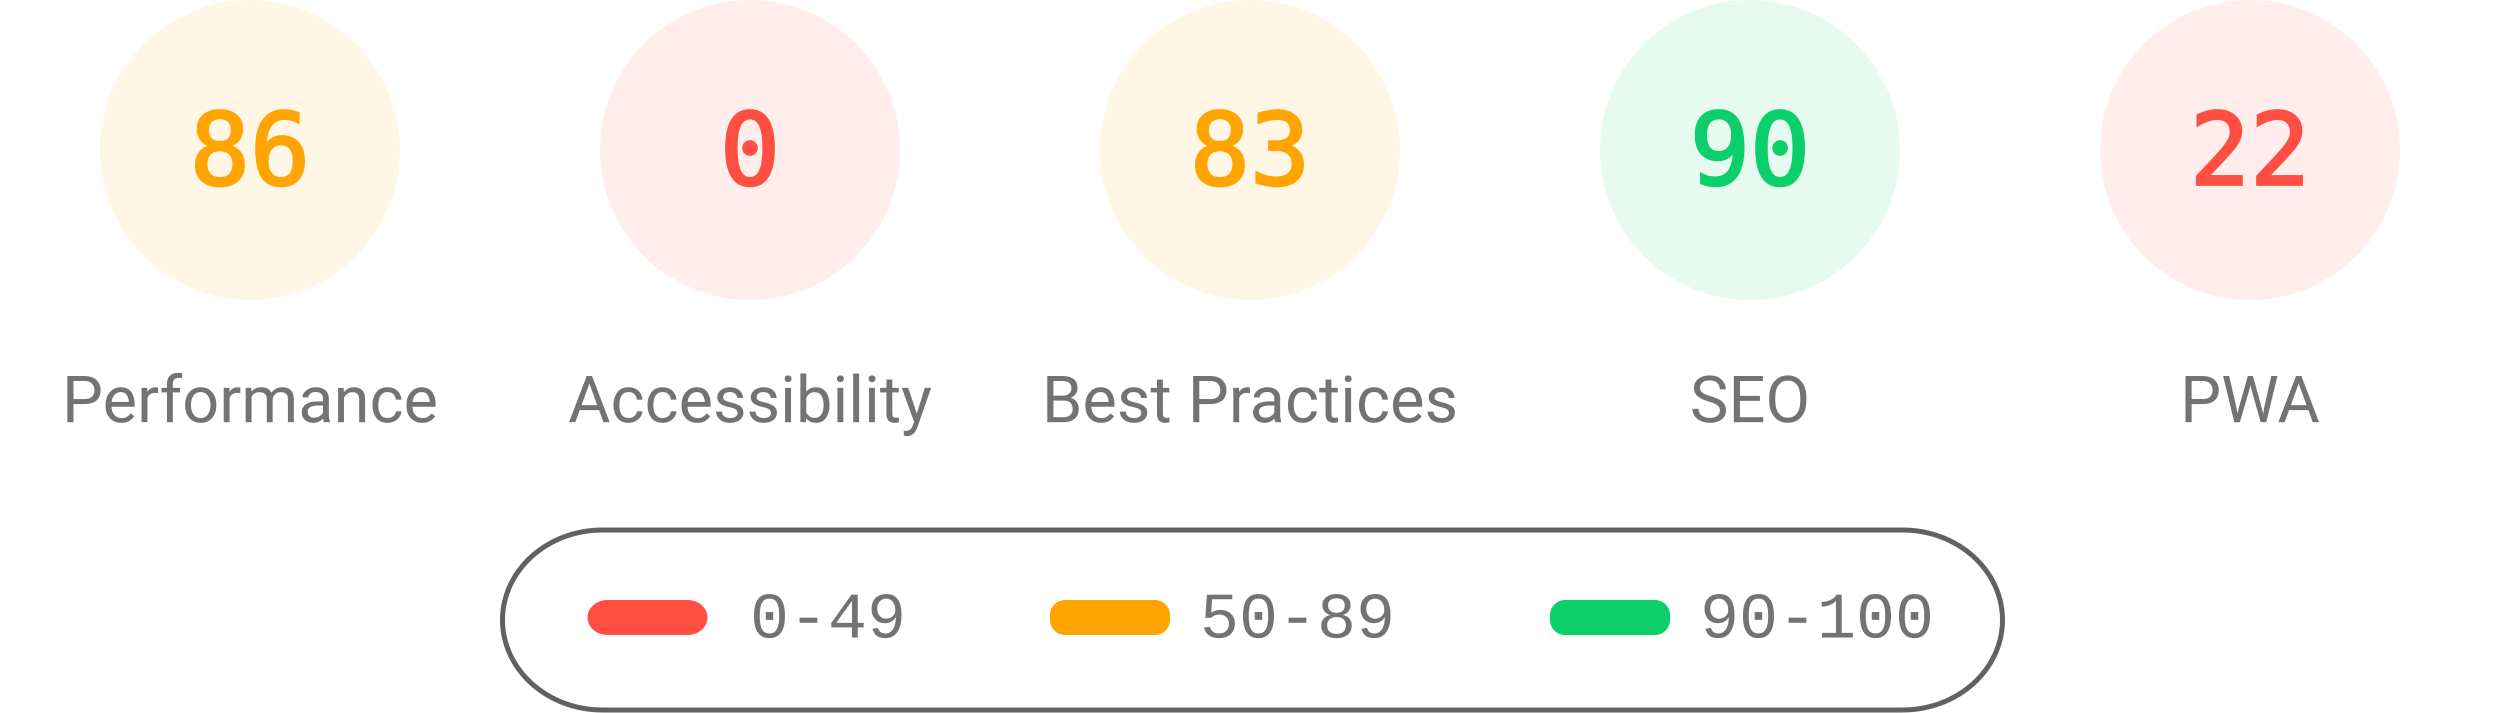
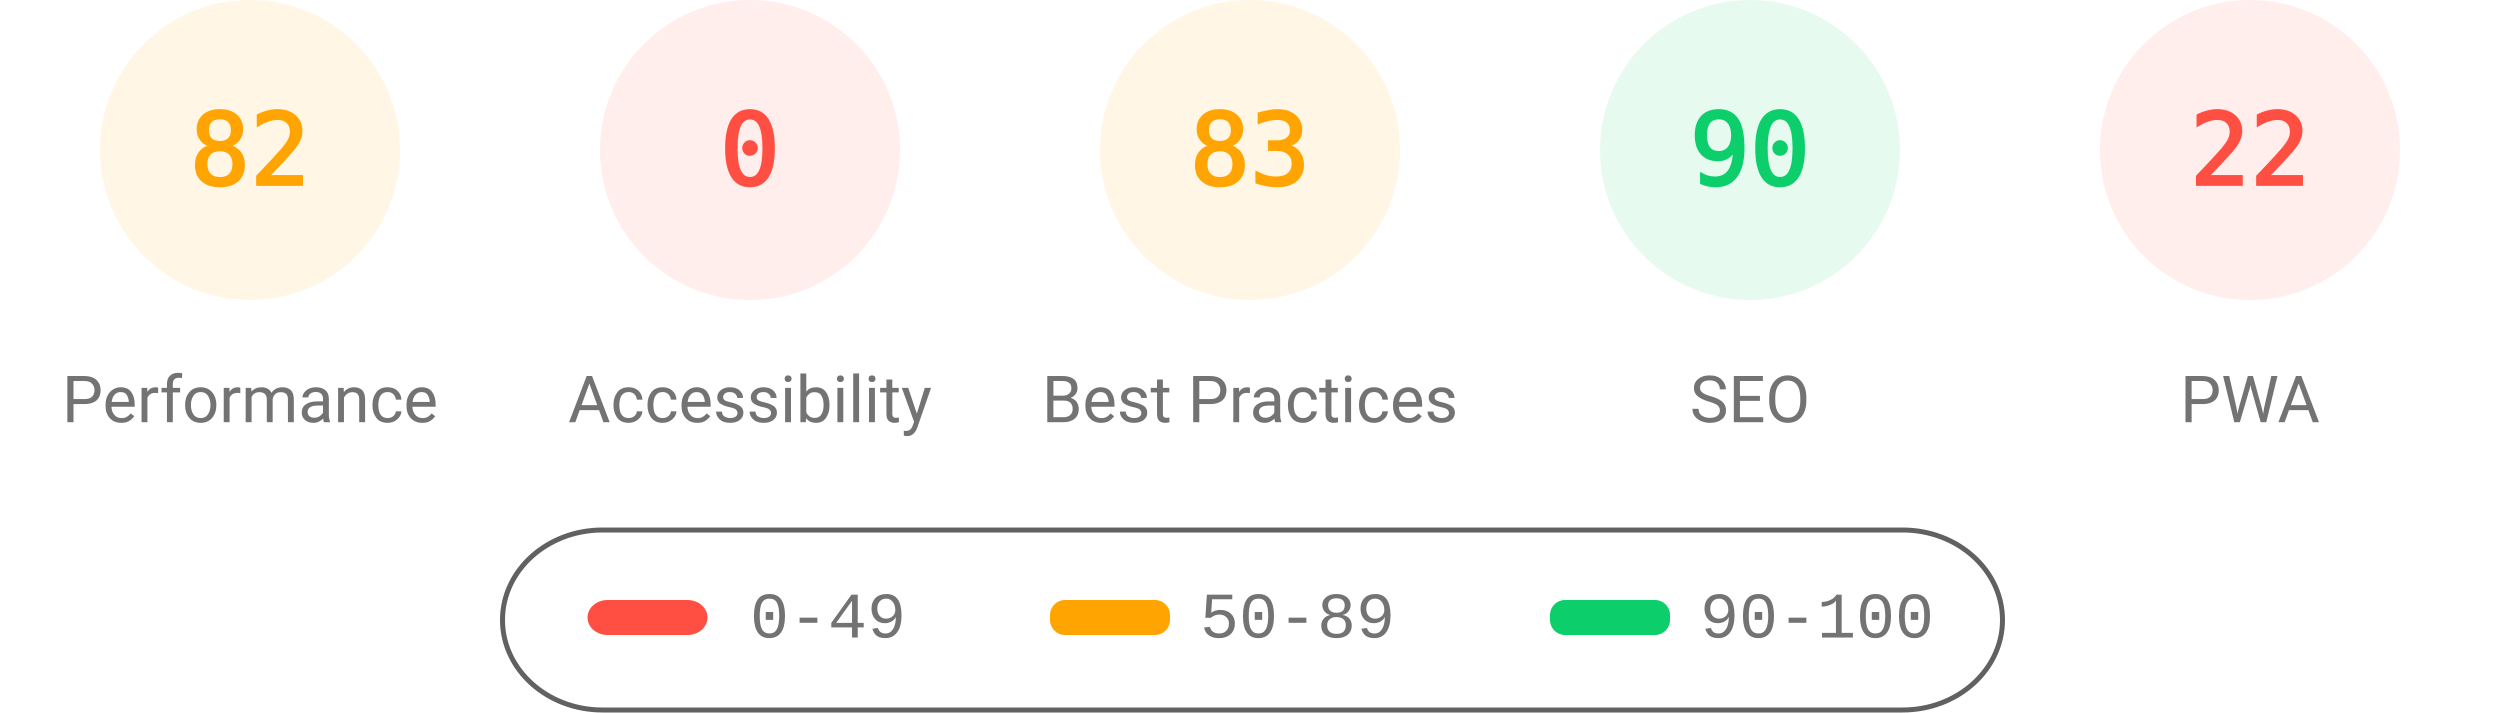
<svg xmlns="http://www.w3.org/2000/svg" fill="none" width="1000" height="285">
  <style>.gauge-base{opacity:.1}.gauge-arc{fill:none;animation-delay:250ms;stroke-linecap:round;transform:rotate(-90deg);transform-origin:100px 60px;animation:load-gauge 1s ease forwards}.guage-text{font-size:40px;font-family:monospace;text-align:center}.guage-red{color:#ff4e42;fill:#ff4e42;stroke:#ff4e42}.guage-orange{color:#ffa400;fill:#ffa400;stroke:#ffa400}.guage-green{color:#0cce6b;fill:#0cce6b;stroke:#0cce6b}.guage-undefined{color:#5c5c5c;fill:#5c5c5c;stroke:#5c5c5c}.guage-title{color:#737373;fill:#737373;stroke:none;font-size:26px;line-height:26px;font-family:Roboto,Halvetica,Arial,sans-serif}@keyframes load-gauge{from{stroke-dasharray:0 352.858}}</style>
  <svg class="guage-div guage-perf guage-orange" viewBox="0 0 200 200" width="200" height="200">
    <circle class="gauge-base" r="56" cx="100" cy="60" stroke-width="8" />
-     <circle class="gauge-arc guage-arc-1" r="56" cx="100" cy="60" stroke-width="8" style="stroke-dasharray:302.598,351.858" />
-     <text class="guage-text" x="100" y="60" alignment-baseline="central" dominant-baseline="central" text-anchor="middle">86</text>
+     <circle class="gauge-arc guage-arc-1" r="56" cx="100" cy="60" stroke-width="8" style="stroke-dasharray:288.524,351.858" />
+     <text class="guage-text" x="100" y="60" alignment-baseline="central" dominant-baseline="central" text-anchor="middle">82</text>
    <text class="guage-title" x="100" y="160" alignment-baseline="central" dominant-baseline="central" text-anchor="middle">Performance</text>
  </svg>
  <svg class="guage-div guage-acc guage-red" viewBox="0 0 200 200" width="200" height="200" x="200">
    <circle class="gauge-base" r="56" cx="100" cy="60" stroke-width="8" />
    <circle class="gauge-arc guage-arc-2" r="56" cx="100" cy="60" stroke-width="8" style="stroke-dasharray:0,351.858" />
    <text class="guage-text" x="100" y="60" alignment-baseline="central" dominant-baseline="central" text-anchor="middle">0</text>
    <text class="guage-title" x="100" y="160" alignment-baseline="central" dominant-baseline="central" text-anchor="middle">Accessibility</text>
  </svg>
  <svg class="guage-div guage-best guage-orange" viewBox="0 0 200 200" width="200" height="200" x="400">
    <circle class="gauge-base" r="56" cx="100" cy="60" stroke-width="8" />
    <circle class="gauge-arc guage-arc-3" r="56" cx="100" cy="60" stroke-width="8" style="stroke-dasharray:292.042,351.858" />
    <text class="guage-text" x="100" y="60" alignment-baseline="central" dominant-baseline="central" text-anchor="middle">83</text>
    <text class="guage-title" x="100" y="160" alignment-baseline="central" dominant-baseline="central" text-anchor="middle">Best Practices</text>
  </svg>
  <svg class="guage-div guage-seo guage-green" viewBox="0 0 200 200" width="200" height="200" x="600">
    <circle class="gauge-base" r="56" cx="100" cy="60" stroke-width="8" />
    <circle class="gauge-arc guage-arc-4" r="56" cx="100" cy="60" stroke-width="8" style="stroke-dasharray:316.672,351.858" />
    <text class="guage-text" x="100" y="60" alignment-baseline="central" dominant-baseline="central" text-anchor="middle">90</text>
    <text class="guage-title" x="100" y="160" alignment-baseline="central" dominant-baseline="central" text-anchor="middle">SEO</text>
  </svg>
  <svg class="guage-div guage-pwa guage-red" viewBox="0 0 200 200" width="200" height="200" x="800">
    <circle class="gauge-base" r="56" cx="100" cy="60" stroke-width="8" />
    <circle class="gauge-arc guage-arc-4" r="56" cx="100" cy="60" stroke-width="8" style="stroke-dasharray:77.409,351.858" />
    <text class="guage-text" x="100" y="60" alignment-baseline="central" dominant-baseline="central" text-anchor="middle">22</text>
    <text class="guage-title" x="100" y="160" alignment-baseline="central" dominant-baseline="central" text-anchor="middle">PWA</text>
  </svg>
  <svg width="604" height="76" x="200" y="210">
    <path fill="none" id="canvas_background" d="M-1-1h604v80H-1z" />
    <rect fill-opacity="0" stroke="#616161" stroke-width="2" rx="40" id="svg_2" height="72" width="600" y="2" x="1" fill="#000" />
    <rect stroke="#000" rx="8" id="svg_3" height="14" width="48" y="30" x="35" stroke-opacity="null" stroke-width="0" fill="#ff4e42" />
    <rect stroke="#000" rx="6" id="svg_4" height="14" width="48" y="30" x="220" stroke-opacity="null" stroke-width="0" fill="#ffa400" />
    <rect stroke="#000" rx="6" id="svg_5" height="14" width="48" y="30" x="420" stroke-opacity="null" stroke-width="0" fill="#0cce6b" />
    <text xml:space="preserve" text-anchor="start" font-family="'Courier New', Courier, monospace" font-size="26" id="svg_6" y="45" x="100" stroke-opacity="null" stroke-width="0" stroke="#000" fill="#737373">0-49</text>
    <text xml:space="preserve" text-anchor="start" font-family="'Courier New', Courier, monospace" font-size="26" id="svg_7" y="45" x="280" stroke-opacity="null" stroke-width="0" stroke="#000" fill="#737373">50-89</text>
    <text xml:space="preserve" text-anchor="start" font-family="'Courier New', Courier, monospace" font-size="26" id="svg_8" y="45" x="480" stroke-opacity="null" stroke-width="0" stroke="#000" fill="#737373">90-100</text>
  </svg>
</svg>
